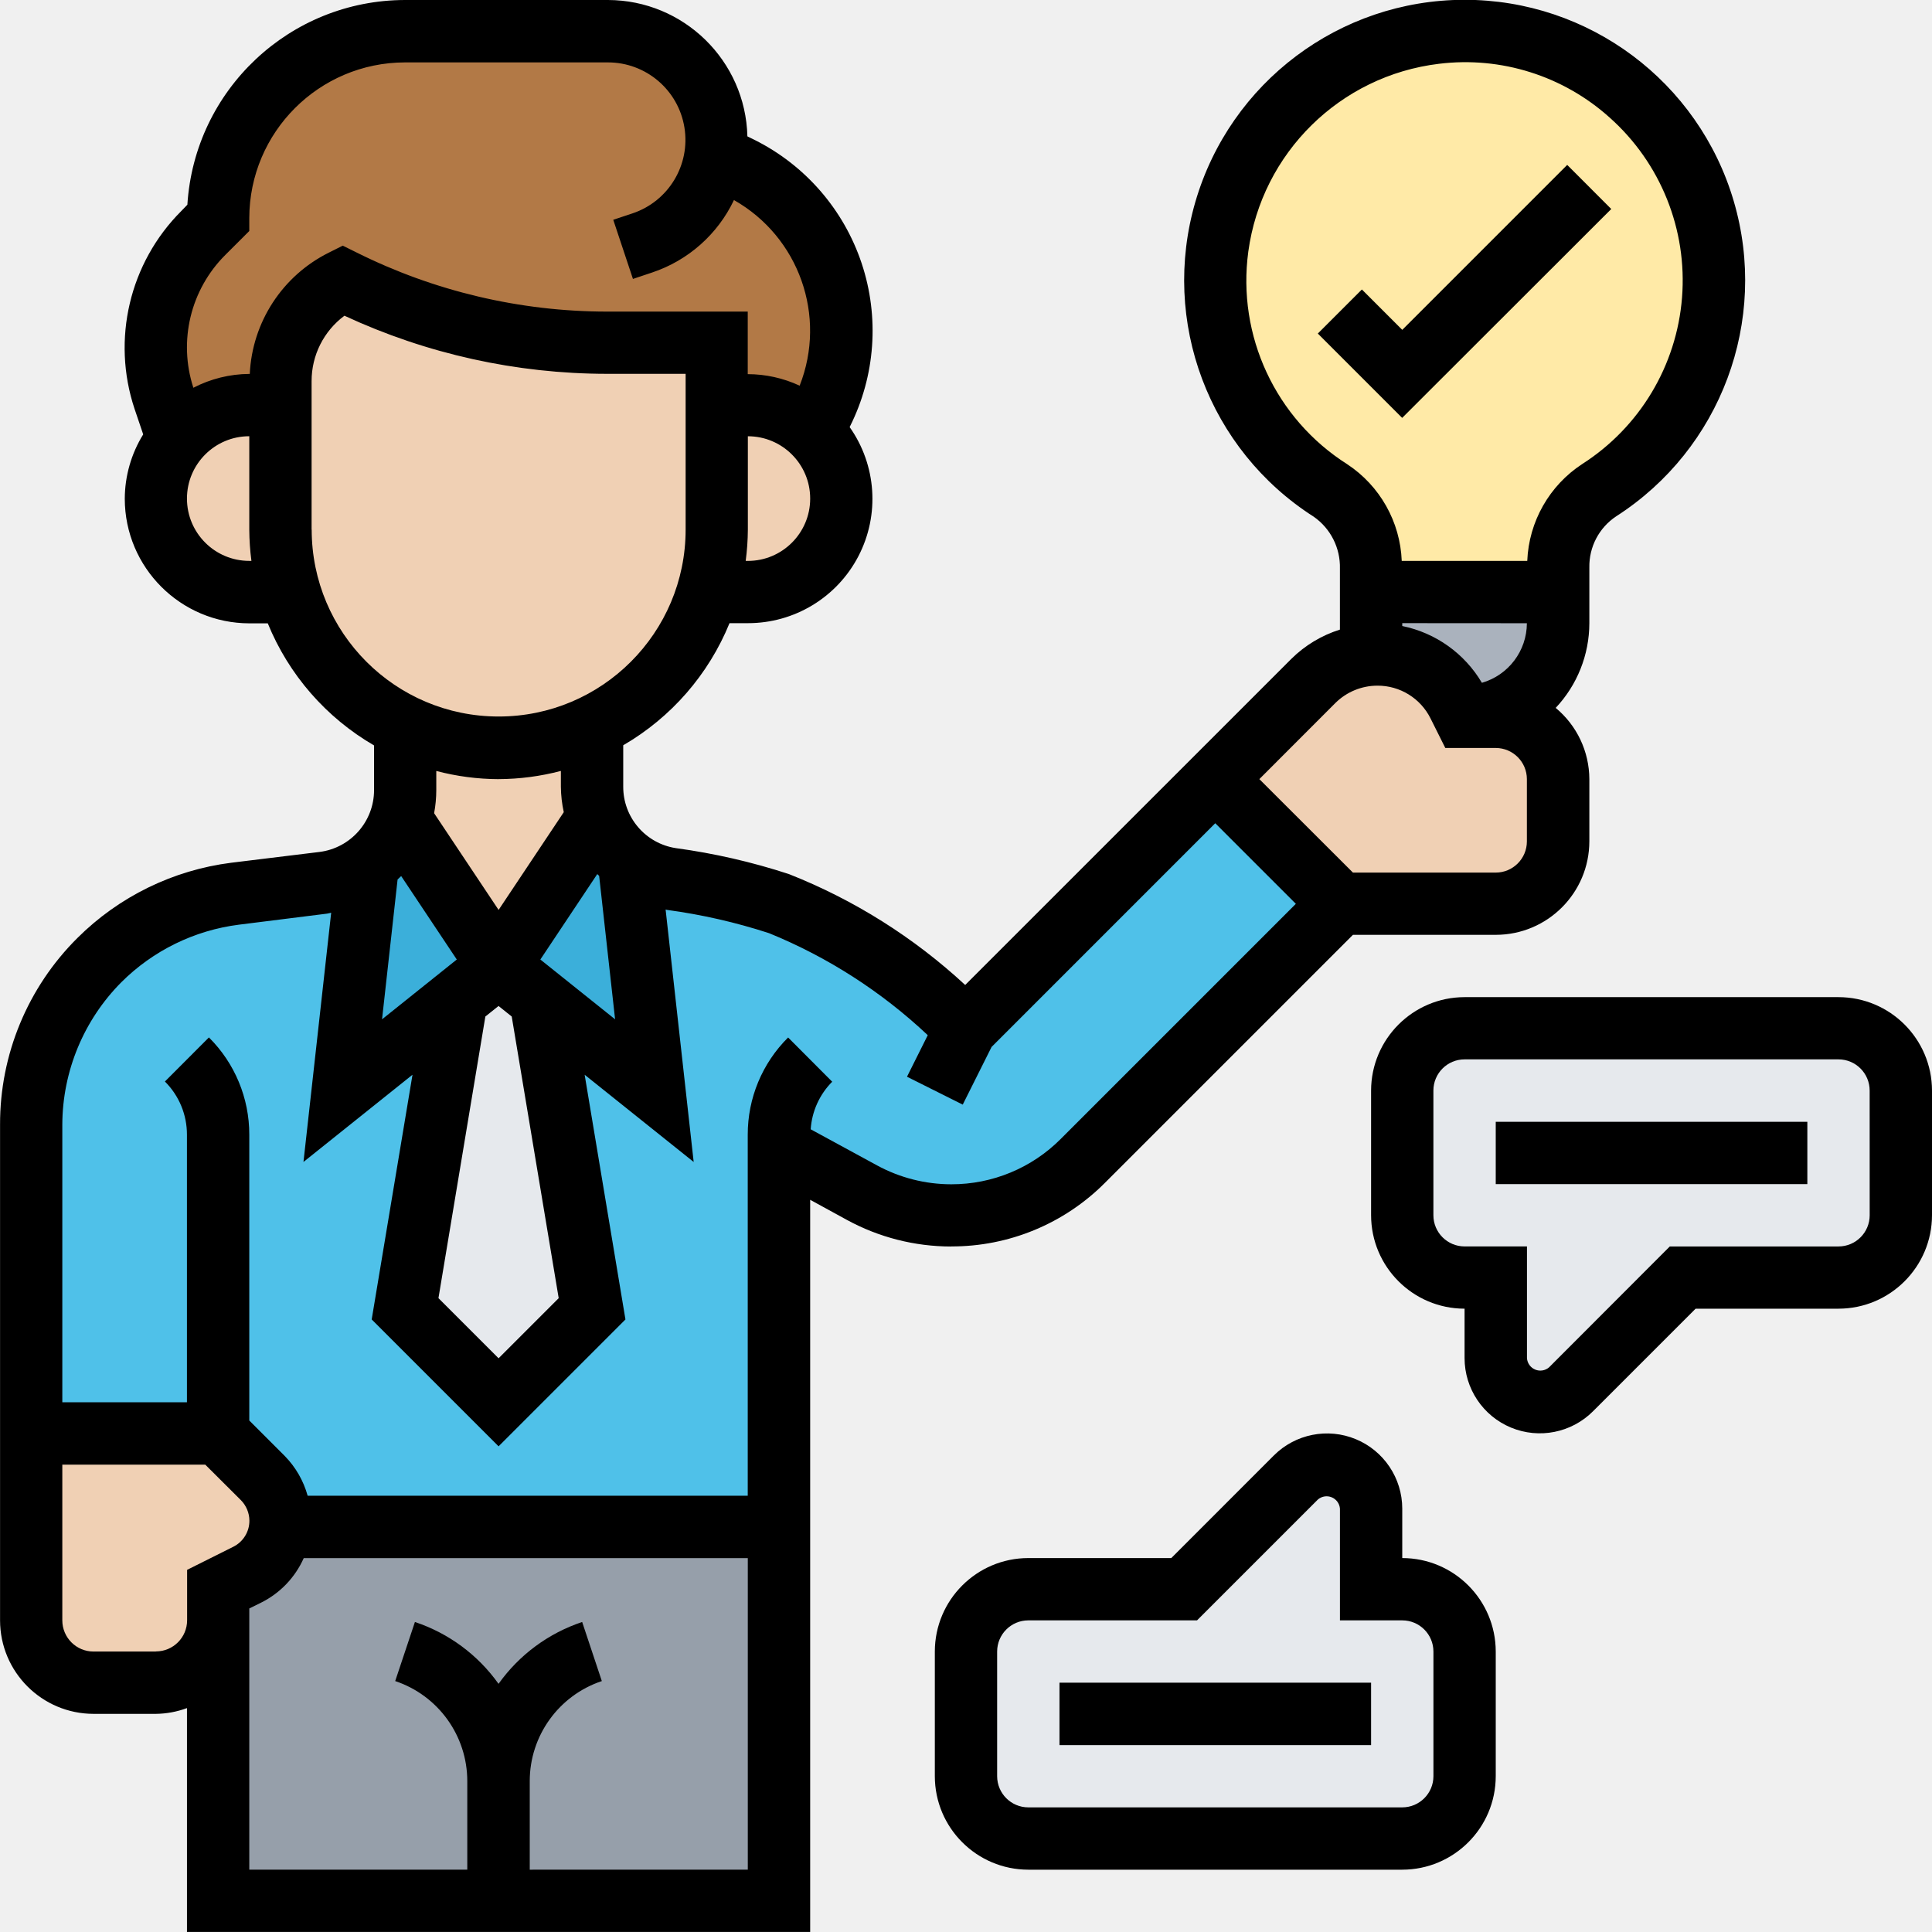
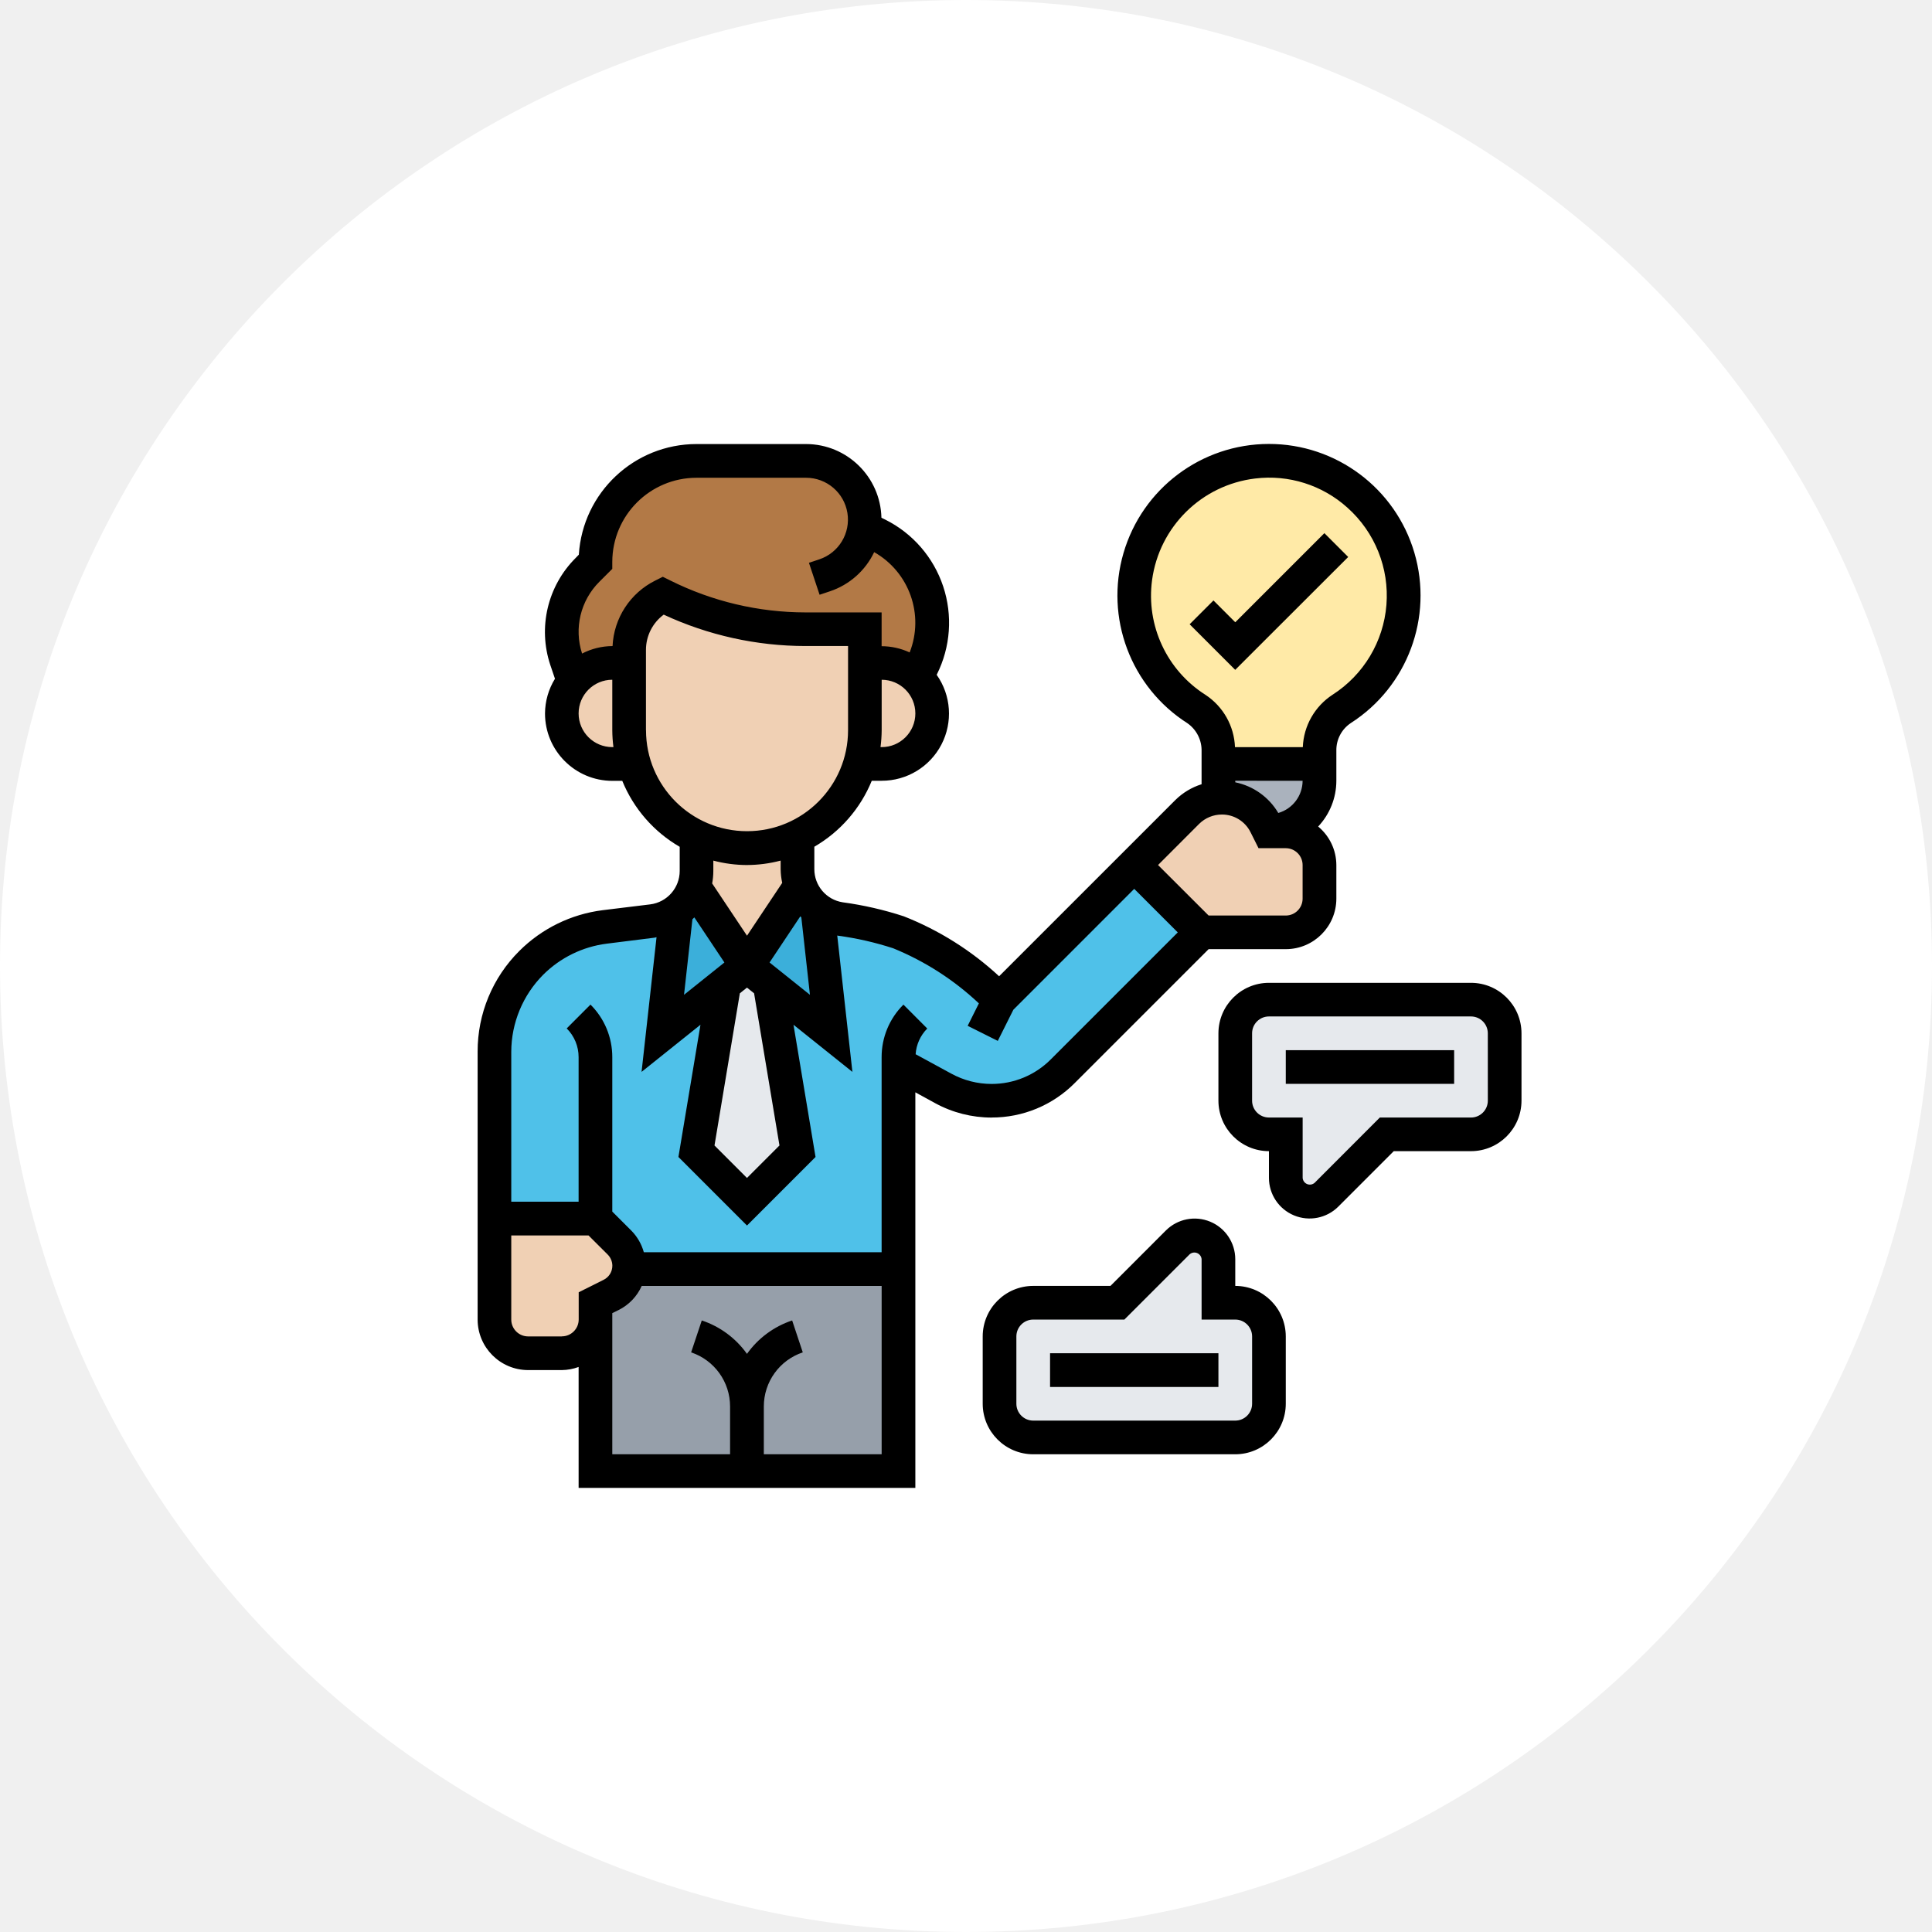
- <svg xmlns="http://www.w3.org/2000/svg" width="67" height="67" viewBox="0 0 67 67">
-   <g id="idea-de-negocio" transform="translate(-1.081 -1.081)">
-     <g id="Grupo_108347" data-name="Grupo 108347">
-       <g id="Grupo_108331" data-name="Grupo 108331">
-         <path id="Trazado_155888" data-name="Trazado 155888" d="M18.371,67H8.645V56.194l1.005-.5A2.1,2.1,0,0,0,10.8,54.032H28.1V67Z" fill="#969faa" />
-       </g>
-       <g id="Grupo_108332" data-name="Grupo 108332">
-         <path id="Trazado_155889" data-name="Trazado 155889" d="M25.935,12.968H22.121a20.4,20.4,0,0,1-9.153-2.161,3.9,3.9,0,0,0-2.161,3.5v.821H9.726A3.239,3.239,0,0,0,7.23,16.3l-.454-1.383a5.539,5.539,0,0,1-.292-1.772A5.636,5.636,0,0,1,8.126,9.164l.519-.519a6.494,6.494,0,0,1,6.484-6.484h7.035a3.768,3.768,0,0,1,3.771,3.771,4.223,4.223,0,0,1-.032.53l.854.432a6.326,6.326,0,0,1,2.831,8.494l-.324.648a3.225,3.225,0,0,0-2.248-.908H25.935Z" fill="#b27946" />
-       </g>
-       <g id="Grupo_108333" data-name="Grupo 108333">
-         <path id="Trazado_155890" data-name="Trazado 155890" d="M19.83,35.78l1.783,10.688L18.371,49.71l-3.242-3.242,1.783-10.72,1.459-1.167,1.47,1.178Z" fill="#e6e9ed" />
-       </g>
-       <g id="Grupo_108334" data-name="Grupo 108334">
-         <path id="Trazado_155891" data-name="Trazado 155891" d="M24.369,31.566a20.838,20.838,0,0,1,3.728.854c3.242,1.081,6.484,4.323,6.484,4.323L43.226,28.1l4.323,4.323-8.915,8.915a6.462,6.462,0,0,1-7.662,1.1L28.1,40.87V54.032H10.8a1.378,1.378,0,0,0,.011-.216,2.086,2.086,0,0,0-.616-1.48L8.645,50.79H2.161V40.081a8.078,8.078,0,0,1,7.067-8.008l3.058-.378a3.152,3.152,0,0,0,1.556-.627L12.968,38.9l3.944-3.155-1.783,10.72,3.242,3.242,3.242-3.242L19.83,35.78l.011-.022L23.774,38.9l-.886-7.954v-.011a3.247,3.247,0,0,0,1.48.627Z" fill="#4fc1e9" />
-       </g>
-       <g id="Grupo_108335" data-name="Grupo 108335">
-         <path id="Trazado_155892" data-name="Trazado 155892" d="M22.888,30.95l.886,7.954-3.934-3.145-1.47-1.178L21.8,29.437a3.16,3.16,0,0,0,1.091,1.5Z" fill="#3bafda" />
-       </g>
-       <g id="Grupo_108336" data-name="Grupo 108336">
-         <path id="Trazado_155893" data-name="Trazado 155893" d="M14.967,29.48l3.4,5.1-1.459,1.167L12.968,38.9l.875-7.835A3.335,3.335,0,0,0,14.967,29.48Z" fill="#3bafda" />
-       </g>
-       <g id="Grupo_108337" data-name="Grupo 108337">
-         <path id="Trazado_155894" data-name="Trazado 155894" d="M51.871,58.355v4.323a2.168,2.168,0,0,1-2.161,2.161H36.742a2.168,2.168,0,0,1-2.161-2.161V58.355a2.168,2.168,0,0,1,2.161-2.161h5.4l3.88-3.88a1.528,1.528,0,0,1,2.6,1.081v2.8H49.71A2.168,2.168,0,0,1,51.871,58.355Z" fill="#e6e9ed" />
-       </g>
-       <g id="Grupo_108338" data-name="Grupo 108338">
-         <path id="Trazado_155895" data-name="Trazado 155895" d="M67,38.9v4.323a2.168,2.168,0,0,1-2.161,2.161h-5.4l-3.88,3.88a1.528,1.528,0,0,1-2.6-1.081v-2.8H51.871a2.168,2.168,0,0,1-2.161-2.161V38.9a2.168,2.168,0,0,1,2.161-2.161H64.839A2.168,2.168,0,0,1,67,38.9Z" fill="#e6e9ed" />
-       </g>
-       <g id="Grupo_108339" data-name="Grupo 108339">
-         <path id="Trazado_155896" data-name="Trazado 155896" d="M55.113,22.694a3.238,3.238,0,0,1-3.242,3.242l-.216-.421a3.133,3.133,0,0,0-2.81-1.74l-.216.011V21.613h6.484Z" fill="#aab2bd" />
-       </g>
-       <g id="Grupo_108340" data-name="Grupo 108340">
-         <path id="Trazado_155897" data-name="Trazado 155897" d="M55.113,21.613H48.629V20.8a3.2,3.2,0,0,0-1.4-2.712,8.643,8.643,0,1,1,9.315-.011,3.163,3.163,0,0,0-1.426,2.68Z" fill="#ffeaa7" />
-       </g>
-       <g id="Grupo_108341" data-name="Grupo 108341">
-         <path id="Trazado_155898" data-name="Trazado 155898" d="M10.806,53.816a1.378,1.378,0,0,1-.011.216A2.1,2.1,0,0,1,9.65,55.7l-1.005.5v1.081a2.168,2.168,0,0,1-2.161,2.161H4.323a2.168,2.168,0,0,1-2.161-2.161V50.79H8.645l1.545,1.545A2.086,2.086,0,0,1,10.806,53.816Z" fill="#f0d0b4" />
-       </g>
-       <g id="Grupo_108342" data-name="Grupo 108342">
-         <path id="Trazado_155899" data-name="Trazado 155899" d="M51.655,25.514l.216.421h1.081A2.168,2.168,0,0,1,55.113,28.1v2.161a2.168,2.168,0,0,1-2.161,2.161h-5.4L43.226,28.1l3.4-3.4a3.149,3.149,0,0,1,2-.908l.216-.011A3.133,3.133,0,0,1,51.655,25.514Z" fill="#f0d0b4" />
-       </g>
-       <g id="Grupo_108343" data-name="Grupo 108343">
-         <path id="Trazado_155900" data-name="Trazado 155900" d="M15.129,28.475V26.281a7.519,7.519,0,0,0,6.484,0v2.086a3.225,3.225,0,0,0,.184,1.07l-3.426,5.144-3.4-5.1A3.109,3.109,0,0,0,15.129,28.475Z" fill="#f0d0b4" />
-       </g>
-       <g id="Grupo_108344" data-name="Grupo 108344">
-         <path id="Trazado_155901" data-name="Trazado 155901" d="M29.264,16.037a3.242,3.242,0,0,1-2.248,5.576H25.622a7.465,7.465,0,0,0,.313-2.161V15.129h1.081a3.225,3.225,0,0,1,2.248.908Z" fill="#f0d0b4" />
-       </g>
-       <g id="Grupo_108345" data-name="Grupo 108345">
-         <path id="Trazado_155902" data-name="Trazado 155902" d="M11.12,21.613H9.726a3.242,3.242,0,1,1,0-6.484h1.081v4.323A7.465,7.465,0,0,0,11.12,21.613Z" fill="#f0d0b4" />
-       </g>
-       <g id="Grupo_108346" data-name="Grupo 108346">
-         <path id="Trazado_155903" data-name="Trazado 155903" d="M25.935,15.129v4.323a7.556,7.556,0,0,1-10.806,6.83,7.559,7.559,0,0,1-4.009-4.668,7.465,7.465,0,0,1-.313-2.161V14.308a3.9,3.9,0,0,1,2.161-3.5,20.4,20.4,0,0,0,9.153,2.161h3.815Z" fill="#f0d0b4" />
-       </g>
-     </g>
-     <g id="Grupo_108348" data-name="Grupo 108348">
-       <path id="Trazado_155904" data-name="Trazado 155904" d="M34.066,44.306A7.491,7.491,0,0,0,39.4,42.1L48,33.5h4.956a3.246,3.246,0,0,0,3.242-3.242V28.1a3.222,3.222,0,0,0-1.167-2.47,4.291,4.291,0,0,0,1.167-2.933V20.758a2.081,2.081,0,0,1,.932-1.772A9.727,9.727,0,1,0,46.64,19a2.126,2.126,0,0,1,.908,1.8v2.115a4.174,4.174,0,0,0-1.684,1.014l-2.638,2.638-8.673,8.672a19.578,19.578,0,0,0-6.114-3.846,22.17,22.17,0,0,0-3.923-.9,2.15,2.15,0,0,1-1.822-2.134V26.926a8.69,8.69,0,0,0,3.686-4.234h.637a4.312,4.312,0,0,0,3.529-6.8l.011-.023A7.4,7.4,0,0,0,27.244,5.93L27,5.81a4.848,4.848,0,0,0-4.837-4.729H15.129a7.574,7.574,0,0,0-7.55,7.1L7.367,8.4a6.705,6.705,0,0,0-1.62,6.86l.3.885a4.28,4.28,0,0,0-.639,2.23,4.327,4.327,0,0,0,4.323,4.323h.636a8.69,8.69,0,0,0,3.686,4.234v1.55a2.164,2.164,0,0,1-1.893,2.144L9.1,31a9.2,9.2,0,0,0-5.336,2.611,9.087,9.087,0,0,0-2.681,6.471V57.274a3.246,3.246,0,0,0,3.242,3.242H6.484a3.205,3.205,0,0,0,1.081-.2v7.763H29.177V42.689l1.279.7a7.561,7.561,0,0,0,3.609.92ZM54.032,22.694a2.159,2.159,0,0,1-1.56,2.066,4.178,4.178,0,0,0-2.762-1.969v-.1ZM44.371,9.806a7.591,7.591,0,0,1,6.614-6.513,7.487,7.487,0,0,1,5.923,1.87,7.561,7.561,0,0,1-.952,12.007,4.216,4.216,0,0,0-1.911,3.363H49.692a4.214,4.214,0,0,0-1.89-3.353,7.534,7.534,0,0,1-3.431-7.373Zm3.021,15.653a2.074,2.074,0,0,1,1.457-.6,2.047,2.047,0,0,1,1.843,1.139l.511,1.022h1.748A1.082,1.082,0,0,1,54.032,28.1v2.161a1.082,1.082,0,0,1-1.081,1.081H48L44.754,28.1ZM22.412,36.43,19.82,34.356l1.974-2.963.065.063ZM20.456,46.1l-2.085,2.085L16.286,46.1l1.627-9.767.457-.365.457.365ZM14.869,31.58c.041-.04.084-.077.124-.118l1.929,2.894L14.33,36.43ZM27.016,20.532h-.075a8.7,8.7,0,0,0,.075-1.081V16.21a2.161,2.161,0,1,1,0,4.323Zm-17.29,0a2.161,2.161,0,1,1,0-4.323v3.242A8.7,8.7,0,0,0,9.8,20.532Zm.017-6.484H9.726a4.28,4.28,0,0,0-1.939.48A4.524,4.524,0,0,1,8.895,9.922l.831-.83V8.645a5.409,5.409,0,0,1,5.4-5.4h7.038a2.687,2.687,0,0,1,.85,5.236l-.666.222.683,2.051.666-.223a4.839,4.839,0,0,0,2.837-2.512,5.206,5.206,0,0,1,2.278,6.437,4.286,4.286,0,0,0-1.8-.4V11.887H22.123a19.477,19.477,0,0,1-8.672-2.048L12.968,9.6l-.483.242a4.956,4.956,0,0,0-2.742,4.208Zm2.144,5.4V14.3a2.816,2.816,0,0,1,1.139-2.27,21.651,21.651,0,0,0,9.1,2.015h2.732v5.4a6.484,6.484,0,1,1-12.968,0ZM18.371,28.1a8.594,8.594,0,0,0,2.161-.284v.549a4.321,4.321,0,0,0,.1.881l-2.26,3.39-2.236-3.354a4.362,4.362,0,0,0,.075-.8v-.665a8.594,8.594,0,0,0,2.161.284ZM5.29,35.143a7.024,7.024,0,0,1,4.076-1.995l3.057-.383c.05-.006.094-.024.143-.031l-.961,8.643,3.781-3.025-1.415,8.486,4.4,4.4,4.4-4.4-1.415-8.486,3.781,3.025-.973-8.753c.017,0,.034.01.052.012a20.05,20.05,0,0,1,3.539.808,17.884,17.884,0,0,1,5.5,3.536l-.72,1.441,1.933.967,1-2,7.757-7.758,2.795,2.795-8.15,8.15a5.344,5.344,0,0,1-3.8,1.576,5.4,5.4,0,0,1-2.575-.656l-2.3-1.251a2.584,2.584,0,0,1,.746-1.65L28.412,37.06a4.737,4.737,0,0,0-1.4,3.372v12.52H11.75a3.181,3.181,0,0,0-.792-1.377L9.726,50.343V40.431a4.741,4.741,0,0,0-1.4-3.373L6.8,38.587a2.593,2.593,0,0,1,.764,1.845V49.71H3.242V40.085A7.039,7.039,0,0,1,5.29,35.143ZM6.484,58.355H4.323a1.082,1.082,0,0,1-1.081-1.081v-5.4H8.2L9.43,53.1a1.021,1.021,0,0,1,.3.716,1.007,1.007,0,0,1-.56.906l-1.6.8v1.748a1.082,1.082,0,0,1-1.081,1.081Zm12.968,7.565V62.852a3.658,3.658,0,0,1,2.5-3.473L21.27,57.33a5.817,5.817,0,0,0-2.9,2.145,5.806,5.806,0,0,0-2.9-2.145l-.684,2.049a3.658,3.658,0,0,1,2.5,3.473v3.067H9.726V56.861l.406-.2a3.159,3.159,0,0,0,1.482-1.545h15.4V65.919Z" />
-       <path id="Trazado_155905" data-name="Trazado 155905" d="M56.958,8.329,55.43,6.8l-5.72,5.72-1.4-1.4-1.528,1.528,2.925,2.925Z" />
-       <path id="Trazado_155906" data-name="Trazado 155906" d="M49.71,55.113V53.4a2.609,2.609,0,0,0-4.453-1.845L41.7,55.113H36.742A3.246,3.246,0,0,0,33.5,58.355v4.323a3.246,3.246,0,0,0,3.242,3.242H49.71a3.246,3.246,0,0,0,3.242-3.242V58.355A3.246,3.246,0,0,0,49.71,55.113Zm1.081,7.565a1.082,1.082,0,0,1-1.081,1.081H36.742a1.082,1.082,0,0,1-1.081-1.081V58.355a1.082,1.082,0,0,1,1.081-1.081h5.851l4.191-4.191a.464.464,0,0,1,.765.316v3.875H49.71a1.082,1.082,0,0,1,1.081,1.081Z" />
-       <path id="Trazado_155907" data-name="Trazado 155907" d="M37.823,59.435H48.629V61.6H37.823Z" />
-       <path id="Trazado_155908" data-name="Trazado 155908" d="M64.839,35.661H51.871A3.246,3.246,0,0,0,48.629,38.9v4.323a3.246,3.246,0,0,0,3.242,3.242v1.714a2.609,2.609,0,0,0,4.453,1.845l3.559-3.559h4.956a3.246,3.246,0,0,0,3.242-3.242V38.9A3.246,3.246,0,0,0,64.839,35.661Zm1.081,7.565a1.082,1.082,0,0,1-1.081,1.081H58.988L54.8,48.5a.464.464,0,0,1-.765-.316V44.306H51.871a1.082,1.082,0,0,1-1.081-1.081V38.9a1.082,1.082,0,0,1,1.081-1.081H64.839A1.082,1.082,0,0,1,65.919,38.9Z" />
-       <path id="Trazado_155909" data-name="Trazado 155909" d="M52.952,39.984H63.758v2.161H52.952Z" />
+ <svg xmlns="http://www.w3.org/2000/svg" width="124" height="124" viewBox="0 0 124 124">
+   <g transform="translate(4106.001 10509)">
+     <circle cx="62" cy="62" r="62" transform="translate(-4106.001 -10509)" fill="#fff" />
+     <g transform="translate(-4076.429 -10481.581)">
+       <path d="M18.371,67H8.645V56.194l1.005-.5A2.1,2.1,0,0,0,10.8,54.032H28.1V67Z" fill="#969faa" />
+       <path d="M25.935,12.968H22.121a20.4,20.4,0,0,1-9.153-2.161,3.9,3.9,0,0,0-2.161,3.5v.821H9.726A3.239,3.239,0,0,0,7.23,16.3l-.454-1.383a5.539,5.539,0,0,1-.292-1.772A5.636,5.636,0,0,1,8.126,9.164l.519-.519a6.494,6.494,0,0,1,6.484-6.484h7.035a3.768,3.768,0,0,1,3.771,3.771,4.223,4.223,0,0,1-.032.53l.854.432a6.326,6.326,0,0,1,2.831,8.494l-.324.648a3.225,3.225,0,0,0-2.248-.908H25.935Z" fill="#b27946" />
+       <path d="M19.83,35.78l1.783,10.688L18.371,49.71l-3.242-3.242,1.783-10.72,1.459-1.167,1.47,1.178Z" fill="#e6e9ed" />
+       <path d="M24.369,31.566a20.838,20.838,0,0,1,3.728.854c3.242,1.081,6.484,4.323,6.484,4.323L43.226,28.1l4.323,4.323-8.915,8.915a6.462,6.462,0,0,1-7.662,1.1L28.1,40.87V54.032H10.8a1.378,1.378,0,0,0,.011-.216,2.086,2.086,0,0,0-.616-1.48L8.645,50.79H2.161V40.081a8.078,8.078,0,0,1,7.067-8.008l3.058-.378a3.152,3.152,0,0,0,1.556-.627L12.968,38.9l3.944-3.155-1.783,10.72,3.242,3.242,3.242-3.242L19.83,35.78l.011-.022L23.774,38.9l-.886-7.954v-.011a3.247,3.247,0,0,0,1.48.627Z" fill="#4fc1e9" />
+       <path d="M22.888,30.95l.886,7.954-3.934-3.145-1.47-1.178L21.8,29.437a3.16,3.16,0,0,0,1.091,1.5Z" fill="#3bafda" />
+       <path d="M14.967,29.48l3.4,5.1-1.459,1.167L12.968,38.9l.875-7.835A3.335,3.335,0,0,0,14.967,29.48Z" fill="#3bafda" />
+       <path d="M51.871,58.355v4.323a2.168,2.168,0,0,1-2.161,2.161H36.742a2.168,2.168,0,0,1-2.161-2.161V58.355a2.168,2.168,0,0,1,2.161-2.161h5.4l3.88-3.88a1.528,1.528,0,0,1,2.6,1.081v2.8H49.71A2.168,2.168,0,0,1,51.871,58.355Z" fill="#e6e9ed" />
+       <path d="M67,38.9v4.323a2.168,2.168,0,0,1-2.161,2.161h-5.4l-3.88,3.88a1.528,1.528,0,0,1-2.6-1.081v-2.8H51.871a2.168,2.168,0,0,1-2.161-2.161V38.9a2.168,2.168,0,0,1,2.161-2.161H64.839A2.168,2.168,0,0,1,67,38.9Z" fill="#e6e9ed" />
+       <path d="M55.113,22.694a3.238,3.238,0,0,1-3.242,3.242l-.216-.421a3.133,3.133,0,0,0-2.81-1.74l-.216.011V21.613h6.484Z" fill="#aab2bd" />
+       <path d="M55.113,21.613H48.629V20.8a3.2,3.2,0,0,0-1.4-2.712,8.643,8.643,0,1,1,9.315-.011,3.163,3.163,0,0,0-1.426,2.68Z" fill="#ffeaa7" />
+       <path d="M10.806,53.816a1.378,1.378,0,0,1-.011.216A2.1,2.1,0,0,1,9.65,55.7l-1.005.5v1.081a2.168,2.168,0,0,1-2.161,2.161H4.323a2.168,2.168,0,0,1-2.161-2.161V50.79H8.645l1.545,1.545A2.086,2.086,0,0,1,10.806,53.816Z" fill="#f0d0b4" />
+       <path d="M51.655,25.514l.216.421h1.081A2.168,2.168,0,0,1,55.113,28.1v2.161a2.168,2.168,0,0,1-2.161,2.161h-5.4L43.226,28.1l3.4-3.4a3.149,3.149,0,0,1,2-.908l.216-.011A3.133,3.133,0,0,1,51.655,25.514Z" fill="#f0d0b4" />
+       <path d="M15.129,28.475V26.281a7.519,7.519,0,0,0,6.484,0v2.086a3.225,3.225,0,0,0,.184,1.07l-3.426,5.144-3.4-5.1A3.109,3.109,0,0,0,15.129,28.475Z" fill="#f0d0b4" />
+       <path d="M29.264,16.037a3.242,3.242,0,0,1-2.248,5.576H25.622a7.465,7.465,0,0,0,.313-2.161V15.129h1.081a3.225,3.225,0,0,1,2.248.908Z" fill="#f0d0b4" />
+       <path d="M11.12,21.613H9.726a3.242,3.242,0,1,1,0-6.484h1.081v4.323A7.465,7.465,0,0,0,11.12,21.613Z" fill="#f0d0b4" />
+       <path d="M25.935,15.129v4.323a7.556,7.556,0,0,1-10.806,6.83,7.559,7.559,0,0,1-4.009-4.668,7.465,7.465,0,0,1-.313-2.161V14.308a3.9,3.9,0,0,1,2.161-3.5,20.4,20.4,0,0,0,9.153,2.161h3.815Z" fill="#f0d0b4" />
+       <path d="M34.066,44.306A7.491,7.491,0,0,0,39.4,42.1L48,33.5h4.956a3.246,3.246,0,0,0,3.242-3.242V28.1a3.222,3.222,0,0,0-1.167-2.47,4.291,4.291,0,0,0,1.167-2.933V20.758a2.081,2.081,0,0,1,.932-1.772A9.727,9.727,0,1,0,46.64,19a2.126,2.126,0,0,1,.908,1.8v2.115a4.174,4.174,0,0,0-1.684,1.014l-2.638,2.638-8.673,8.672a19.578,19.578,0,0,0-6.114-3.846,22.17,22.17,0,0,0-3.923-.9,2.15,2.15,0,0,1-1.822-2.134V26.926a8.69,8.69,0,0,0,3.686-4.234h.637a4.312,4.312,0,0,0,3.529-6.8l.011-.023A7.4,7.4,0,0,0,27.244,5.93L27,5.81a4.848,4.848,0,0,0-4.837-4.729H15.129a7.574,7.574,0,0,0-7.55,7.1L7.367,8.4a6.705,6.705,0,0,0-1.62,6.86l.3.885a4.28,4.28,0,0,0-.639,2.23,4.327,4.327,0,0,0,4.323,4.323h.636a8.69,8.69,0,0,0,3.686,4.234v1.55a2.164,2.164,0,0,1-1.893,2.144L9.1,31a9.2,9.2,0,0,0-5.336,2.611,9.087,9.087,0,0,0-2.681,6.471V57.274a3.246,3.246,0,0,0,3.242,3.242H6.484a3.205,3.205,0,0,0,1.081-.2v7.763H29.177V42.689l1.279.7a7.561,7.561,0,0,0,3.609.92ZM54.032,22.694a2.159,2.159,0,0,1-1.56,2.066,4.178,4.178,0,0,0-2.762-1.969v-.1ZM44.371,9.806a7.591,7.591,0,0,1,6.614-6.513,7.487,7.487,0,0,1,5.923,1.87,7.561,7.561,0,0,1-.952,12.007,4.216,4.216,0,0,0-1.911,3.363H49.692a4.214,4.214,0,0,0-1.89-3.353,7.534,7.534,0,0,1-3.431-7.373Zm3.021,15.653a2.074,2.074,0,0,1,1.457-.6,2.047,2.047,0,0,1,1.843,1.139l.511,1.022h1.748A1.082,1.082,0,0,1,54.032,28.1v2.161a1.082,1.082,0,0,1-1.081,1.081H48L44.754,28.1ZM22.412,36.43,19.82,34.356l1.974-2.963.065.063ZM20.456,46.1l-2.085,2.085L16.286,46.1l1.627-9.767.457-.365.457.365ZM14.869,31.58c.041-.04.084-.077.124-.118l1.929,2.894L14.33,36.43ZM27.016,20.532h-.075a8.7,8.7,0,0,0,.075-1.081V16.21a2.161,2.161,0,1,1,0,4.323Zm-17.29,0a2.161,2.161,0,1,1,0-4.323v3.242A8.7,8.7,0,0,0,9.8,20.532Zm.017-6.484H9.726a4.28,4.28,0,0,0-1.939.48A4.524,4.524,0,0,1,8.895,9.922l.831-.83V8.645a5.409,5.409,0,0,1,5.4-5.4h7.038a2.687,2.687,0,0,1,.85,5.236l-.666.222.683,2.051.666-.223a4.839,4.839,0,0,0,2.837-2.512,5.206,5.206,0,0,1,2.278,6.437,4.286,4.286,0,0,0-1.8-.4V11.887H22.123a19.477,19.477,0,0,1-8.672-2.048L12.968,9.6l-.483.242a4.956,4.956,0,0,0-2.742,4.208Zm2.144,5.4V14.3a2.816,2.816,0,0,1,1.139-2.27,21.651,21.651,0,0,0,9.1,2.015h2.732v5.4a6.484,6.484,0,1,1-12.968,0ZM18.371,28.1a8.594,8.594,0,0,0,2.161-.284v.549a4.321,4.321,0,0,0,.1.881l-2.26,3.39-2.236-3.354a4.362,4.362,0,0,0,.075-.8v-.665a8.594,8.594,0,0,0,2.161.284ZM5.29,35.143a7.024,7.024,0,0,1,4.076-1.995l3.057-.383c.05-.006.094-.024.143-.031l-.961,8.643,3.781-3.025-1.415,8.486,4.4,4.4,4.4-4.4-1.415-8.486,3.781,3.025-.973-8.753c.017,0,.034.01.052.012a20.05,20.05,0,0,1,3.539.808,17.884,17.884,0,0,1,5.5,3.536l-.72,1.441,1.933.967,1-2,7.757-7.758,2.795,2.795-8.15,8.15a5.344,5.344,0,0,1-3.8,1.576,5.4,5.4,0,0,1-2.575-.656l-2.3-1.251a2.584,2.584,0,0,1,.746-1.65L28.412,37.06a4.737,4.737,0,0,0-1.4,3.372v12.52H11.75a3.181,3.181,0,0,0-.792-1.377L9.726,50.343V40.431a4.741,4.741,0,0,0-1.4-3.373L6.8,38.587a2.593,2.593,0,0,1,.764,1.845V49.71H3.242V40.085A7.039,7.039,0,0,1,5.29,35.143ZM6.484,58.355H4.323a1.082,1.082,0,0,1-1.081-1.081v-5.4H8.2L9.43,53.1a1.021,1.021,0,0,1,.3.716,1.007,1.007,0,0,1-.56.906l-1.6.8v1.748a1.082,1.082,0,0,1-1.081,1.081Zm12.968,7.565V62.852a3.658,3.658,0,0,1,2.5-3.473L21.27,57.33a5.817,5.817,0,0,0-2.9,2.145,5.806,5.806,0,0,0-2.9-2.145l-.684,2.049a3.658,3.658,0,0,1,2.5,3.473v3.067H9.726V56.861l.406-.2a3.159,3.159,0,0,0,1.482-1.545h15.4V65.919Z" />
+       <path d="M56.958,8.329,55.43,6.8l-5.72,5.72-1.4-1.4-1.528,1.528,2.925,2.925Z" />
+       <path d="M49.71,55.113V53.4a2.609,2.609,0,0,0-4.453-1.845L41.7,55.113H36.742A3.246,3.246,0,0,0,33.5,58.355v4.323a3.246,3.246,0,0,0,3.242,3.242H49.71a3.246,3.246,0,0,0,3.242-3.242V58.355A3.246,3.246,0,0,0,49.71,55.113Zm1.081,7.565a1.082,1.082,0,0,1-1.081,1.081H36.742a1.082,1.082,0,0,1-1.081-1.081V58.355a1.082,1.082,0,0,1,1.081-1.081h5.851l4.191-4.191a.464.464,0,0,1,.765.316v3.875H49.71a1.082,1.082,0,0,1,1.081,1.081Z" />
+       <path d="M37.823,59.435H48.629V61.6H37.823Z" />
+       <path d="M64.839,35.661H51.871A3.246,3.246,0,0,0,48.629,38.9v4.323a3.246,3.246,0,0,0,3.242,3.242v1.714a2.609,2.609,0,0,0,4.453,1.845l3.559-3.559h4.956a3.246,3.246,0,0,0,3.242-3.242V38.9A3.246,3.246,0,0,0,64.839,35.661Zm1.081,7.565a1.082,1.082,0,0,1-1.081,1.081H58.988L54.8,48.5a.464.464,0,0,1-.765-.316V44.306H51.871a1.082,1.082,0,0,1-1.081-1.081V38.9a1.082,1.082,0,0,1,1.081-1.081H64.839A1.082,1.082,0,0,1,65.919,38.9Z" />
+       <path d="M52.952,39.984H63.758v2.161H52.952Z" />
    </g>
  </g>
</svg>
